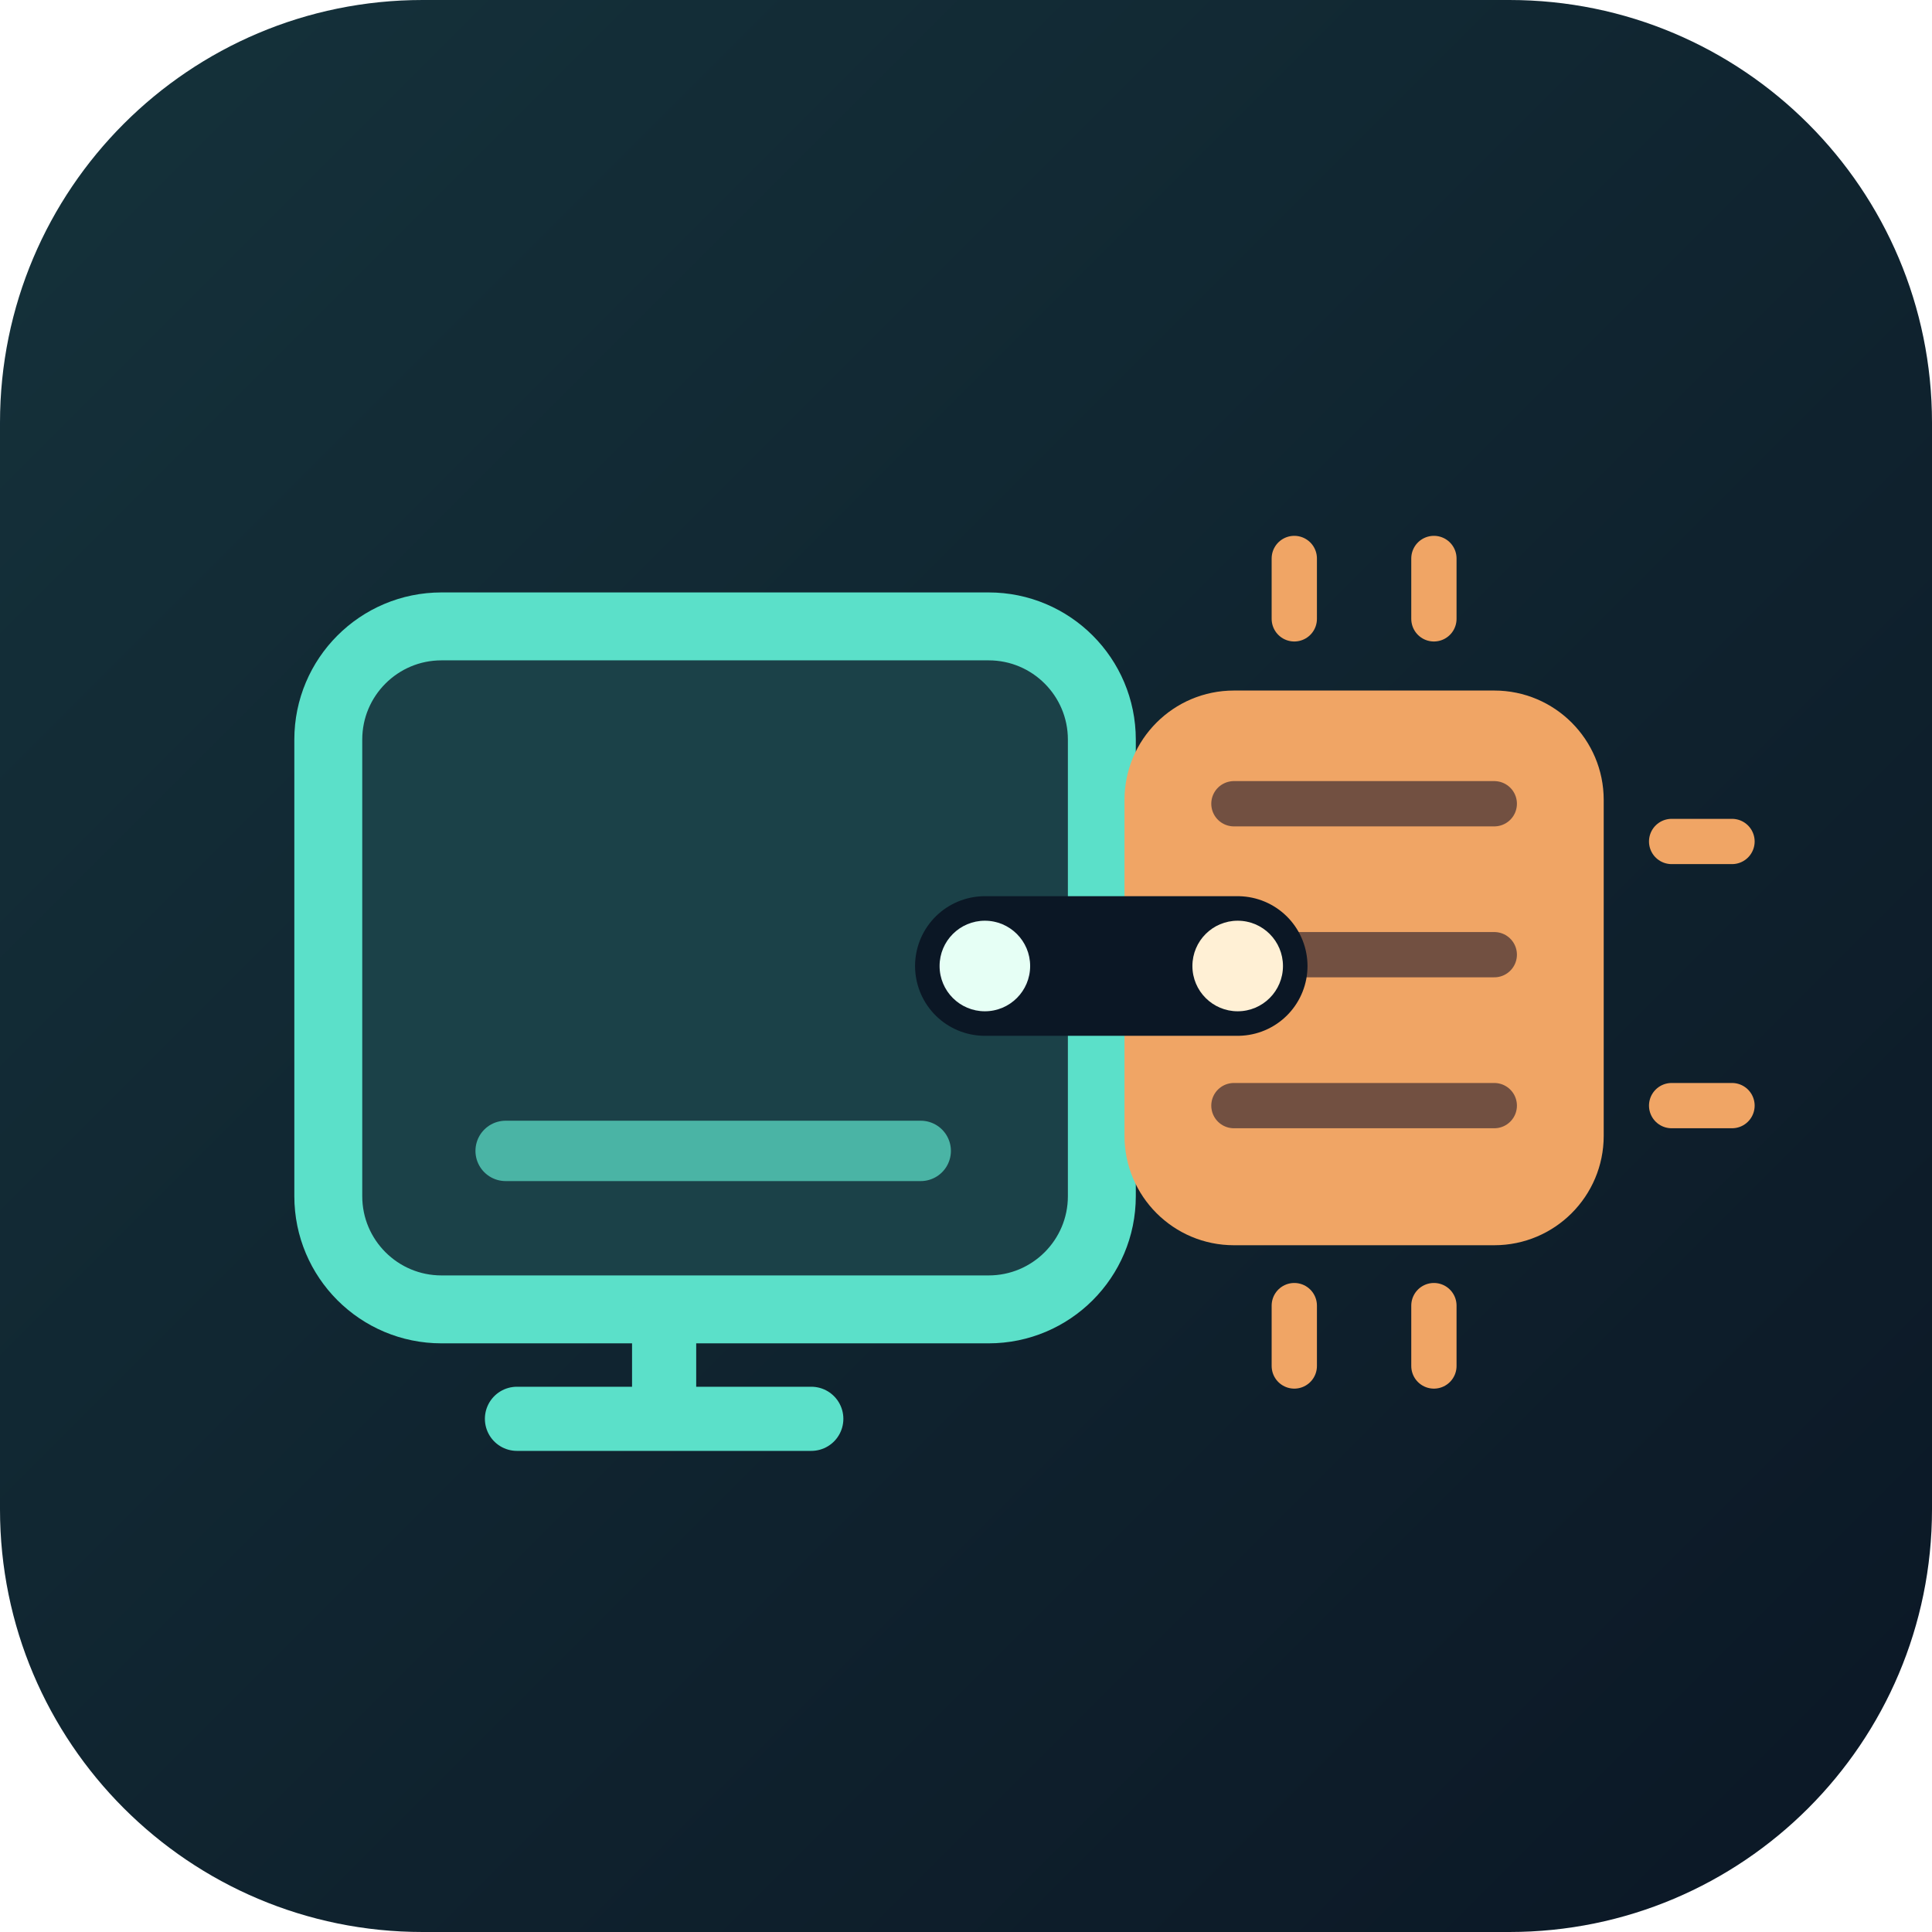
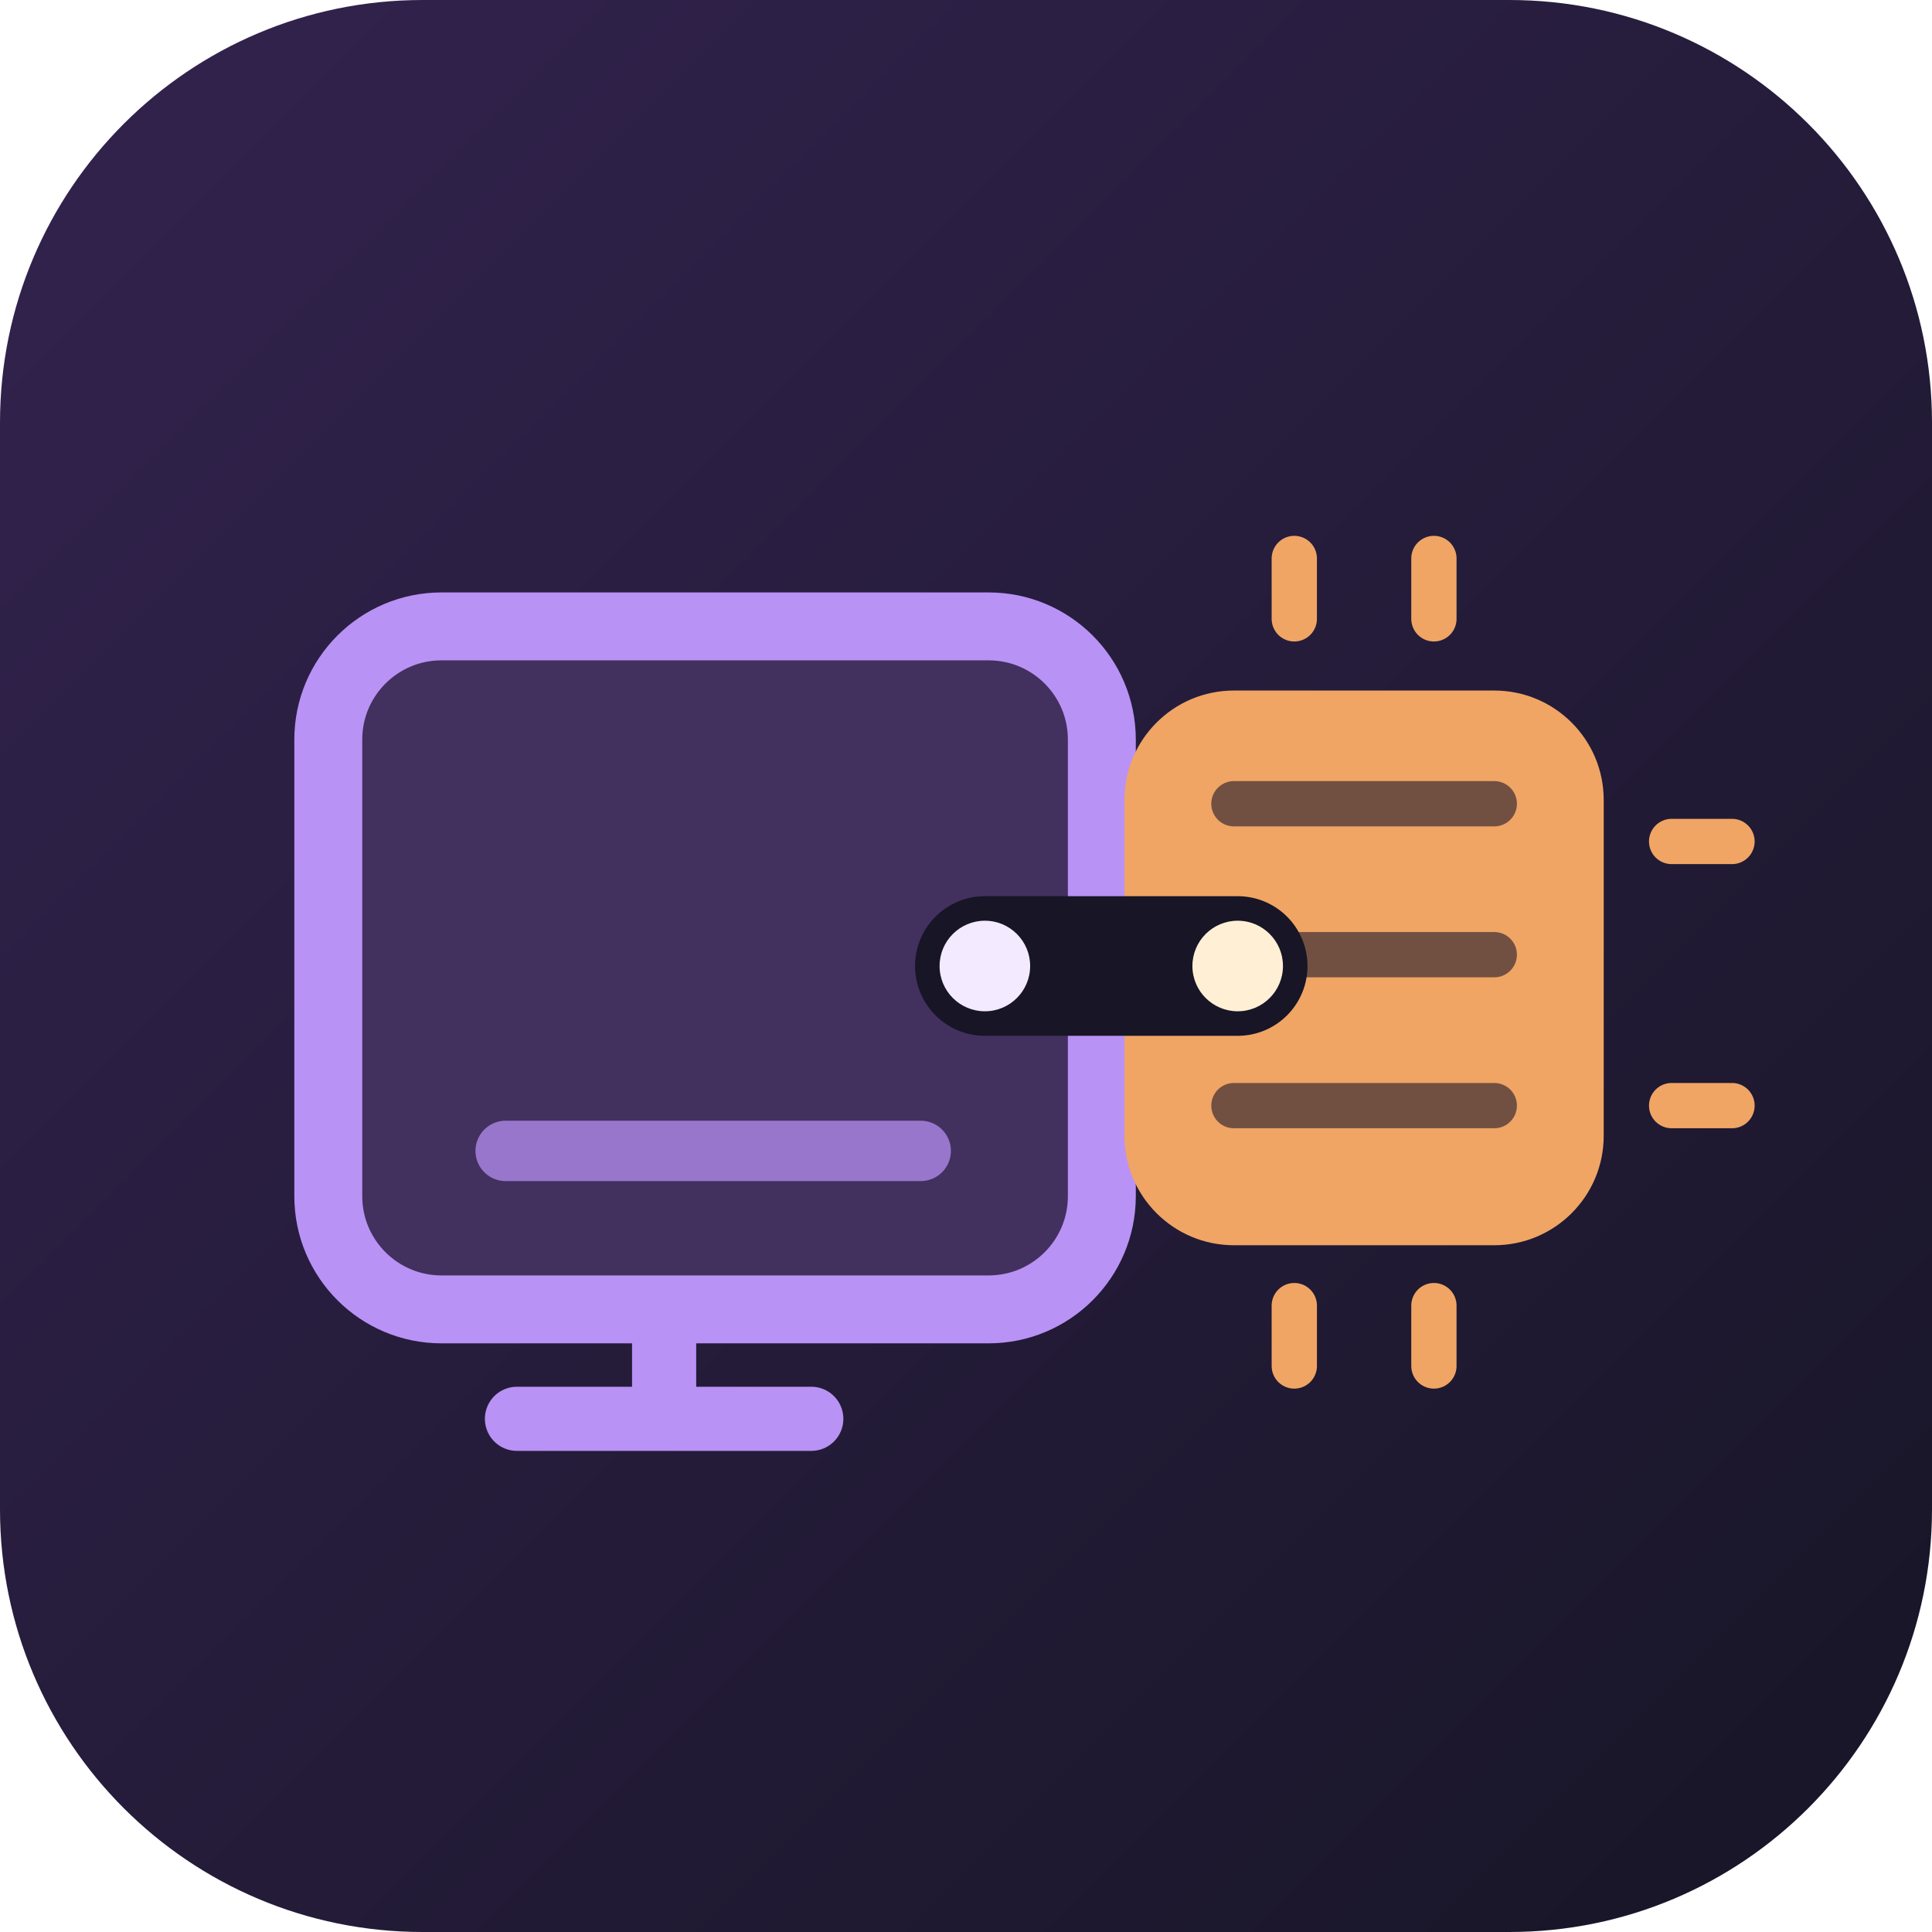
<svg xmlns="http://www.w3.org/2000/svg" width="512" height="512" viewBox="0 0 512 512">
  <defs>
    <linearGradient id="surface" x1="0" y1="0" x2="1" y2="1">
-       <stop stop-color="#15323b" />
-       <stop offset="1" stop-color="#0b1725" />
+       <stop stop-color="#33234f" />
+       <stop offset="1" stop-color="#171526" />
    </linearGradient>
    <linearGradient id="link" x1="0" y1="0" x2="1" y2="1">
-       <stop stop-color="#5be0c9" />
+       <stop stop-color="#be93ff" />
      <stop offset="1" stop-color="#f6b06b" />
    </linearGradient>
  </defs>
  <rect width="512" height="512" rx="112" fill="url(#surface)" />
-   <path d="M117 166h145a30 30 0 0 1 30 30v121a30 30 0 0 1-30 30H117a30 30 0 0 1-30-30V196a30 30 0 0 1 30-30Z" fill="#1b4148" stroke="#5be0c9" stroke-width="18" />
-   <path d="M134 305h110" stroke="#5be0c9" stroke-width="16" stroke-linecap="round" opacity=".72" />
-   <path d="M176 349v27m-39 0h78" fill="none" stroke="#5be0c9" stroke-width="17" stroke-linecap="round" />
+   <path d="M117 166h145a30 30 0 0 1 30 30v121a30 30 0 0 1-30 30H117a30 30 0 0 1-30-30V196a30 30 0 0 1 30-30Z" fill="#42305f" stroke="#b992f5" stroke-width="18" />
+   <path d="M134 305h110" stroke="#b992f5" stroke-width="16" stroke-linecap="round" opacity=".72" />
+   <path d="M176 349v27m-39 0h78" fill="none" stroke="#b992f5" stroke-width="17" stroke-linecap="round" />
  <path d="M327 183h69a29 29 0 0 1 29 29v89a29 29 0 0 1-29 29h-69a29 29 0 0 1-29-29v-89a29 29 0 0 1 29-29Z" fill="#f0a565" />
  <path d="M327 213h69m-69 40h69m-69 40h69" stroke="#573d39" stroke-width="12" stroke-linecap="round" opacity=".82" />
  <path d="M343 164v-16m37 16v-16m-37 198v16m37-16v16m63-139h16m-16 70h16" stroke="#f0a565" stroke-width="12" stroke-linecap="round" />
-   <path d="M261 256h67" stroke="#0b1725" stroke-width="37" stroke-linecap="round" />
+   <path d="M261 256h67" stroke="#171526" stroke-width="37" stroke-linecap="round" />
  <path d="M261 256h67" stroke="url(#link)" stroke-width="19" stroke-linecap="round" />
-   <circle cx="261" cy="256" r="12" fill="#e6fff5" />
+   <circle cx="261" cy="256" r="12" fill="#f3eaff" />
  <circle cx="328" cy="256" r="12" fill="#fff0d5" />
</svg>
